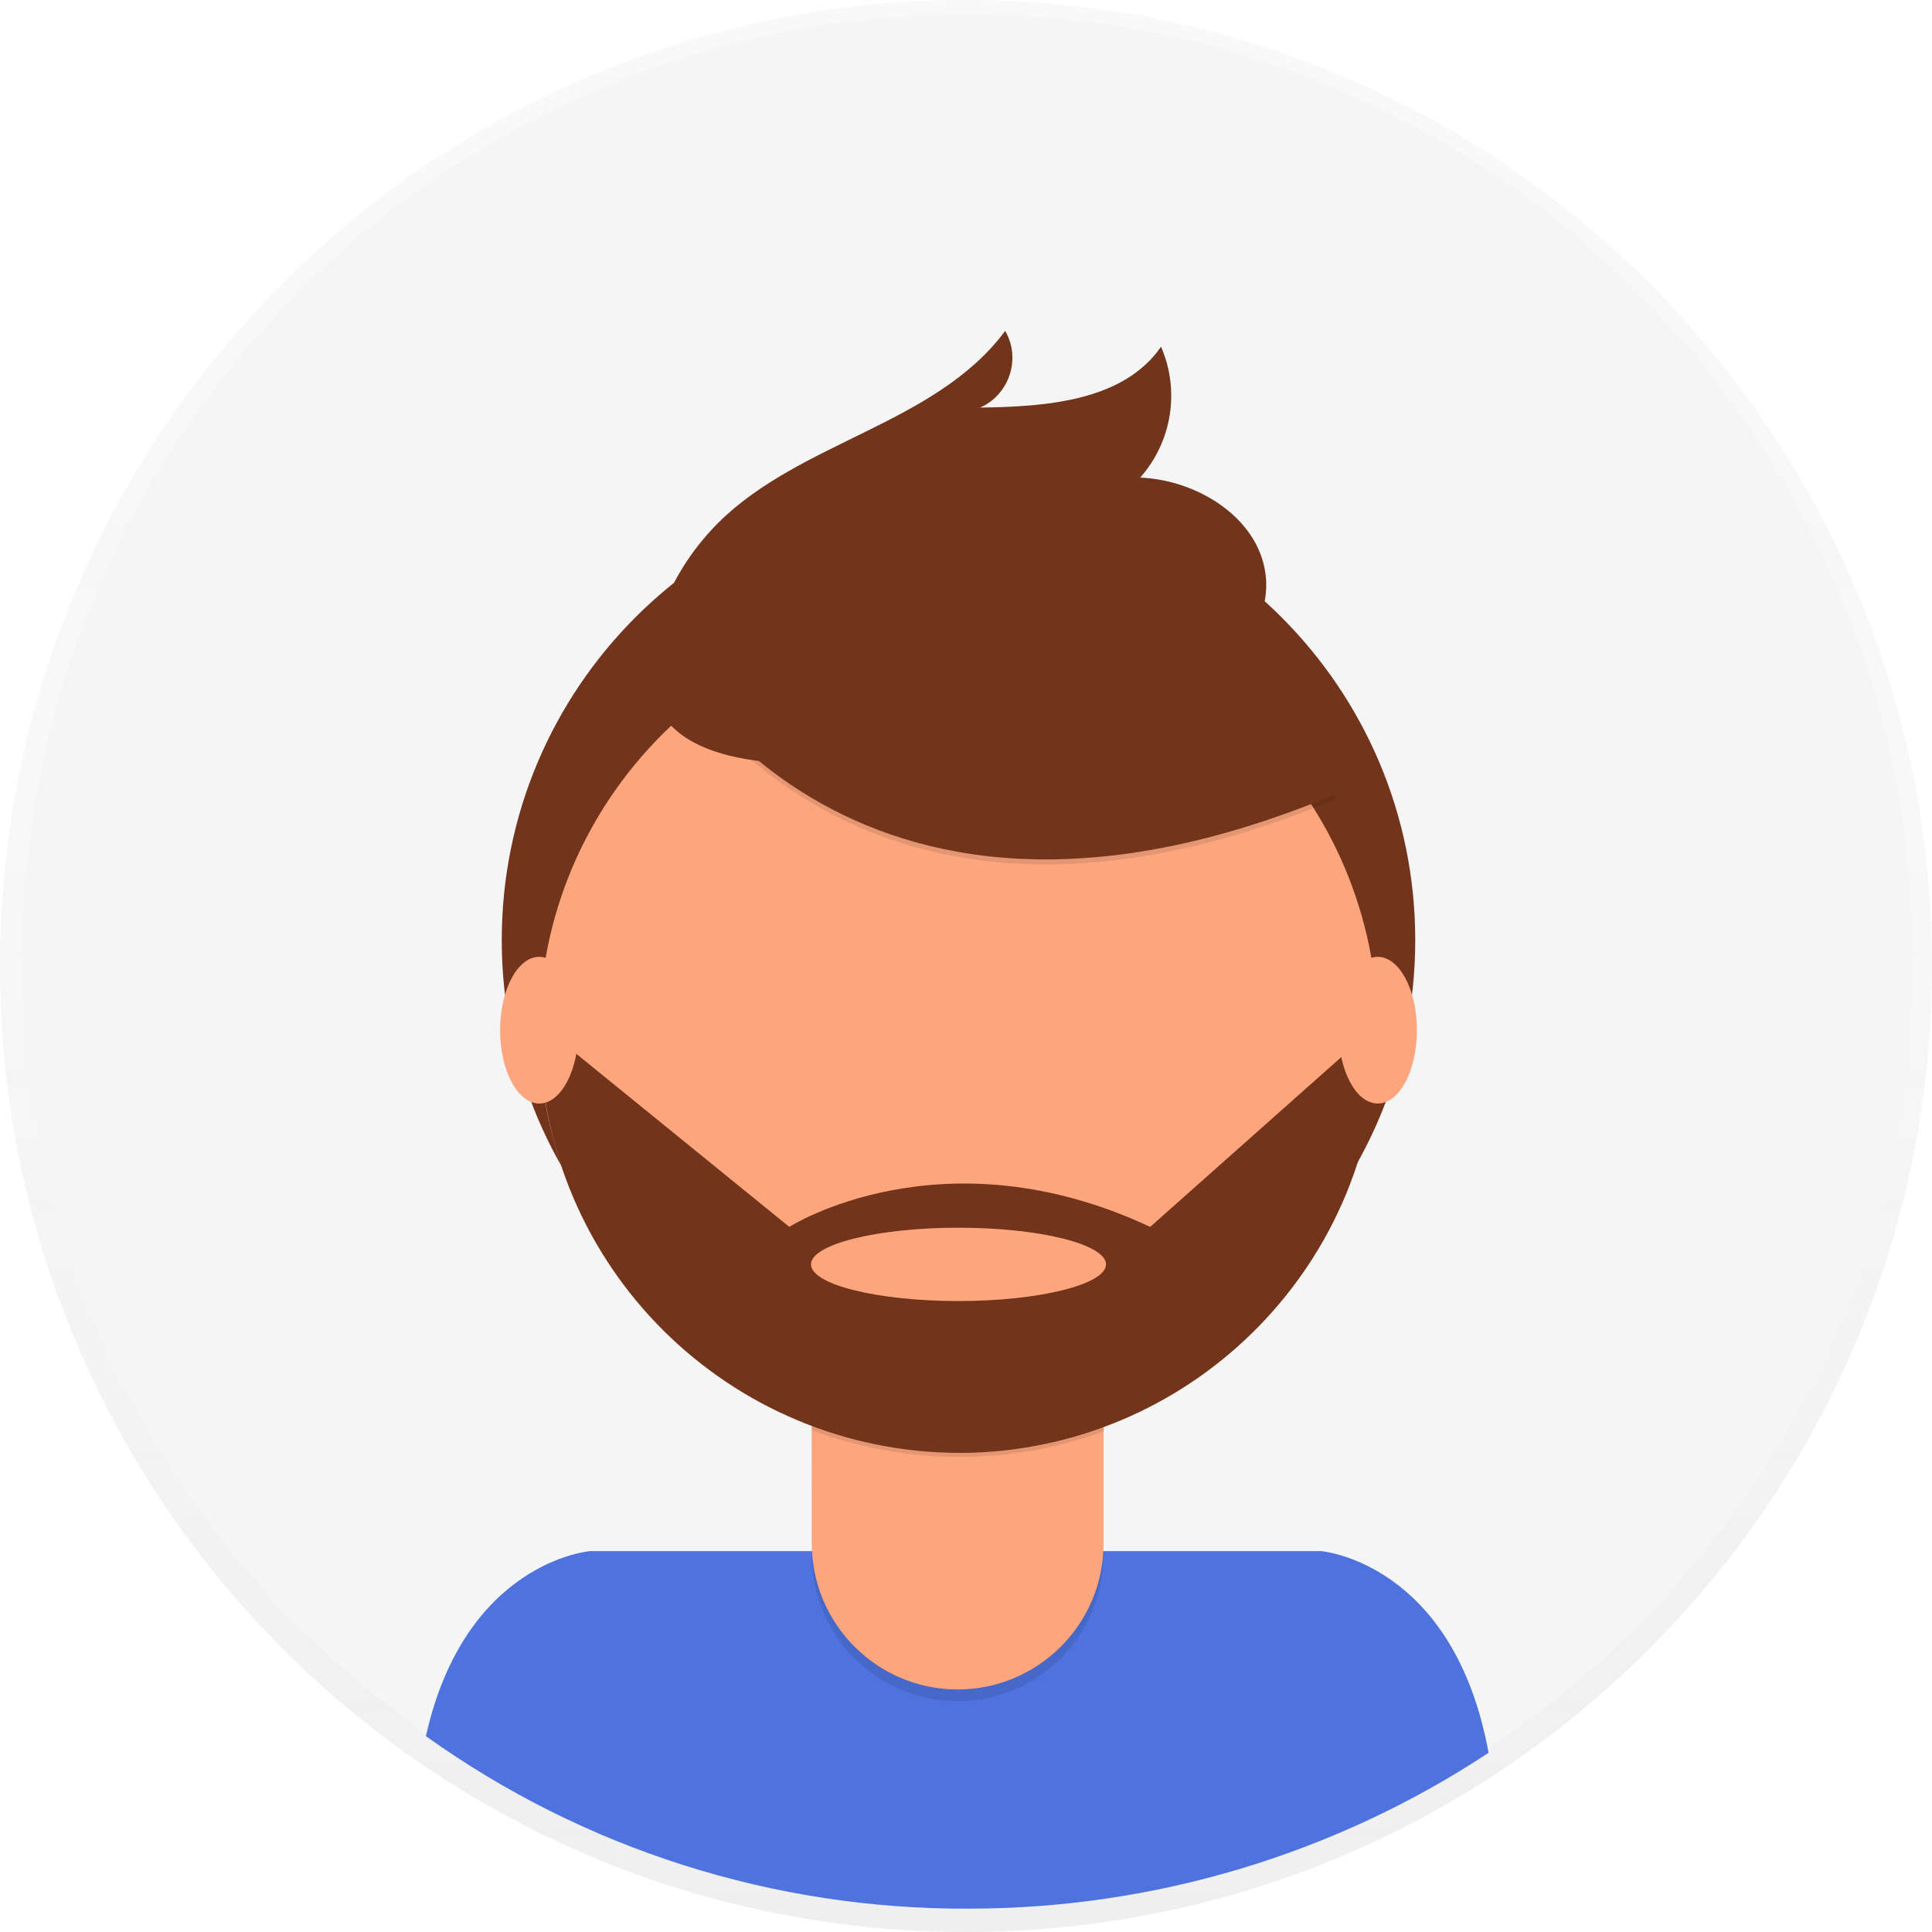
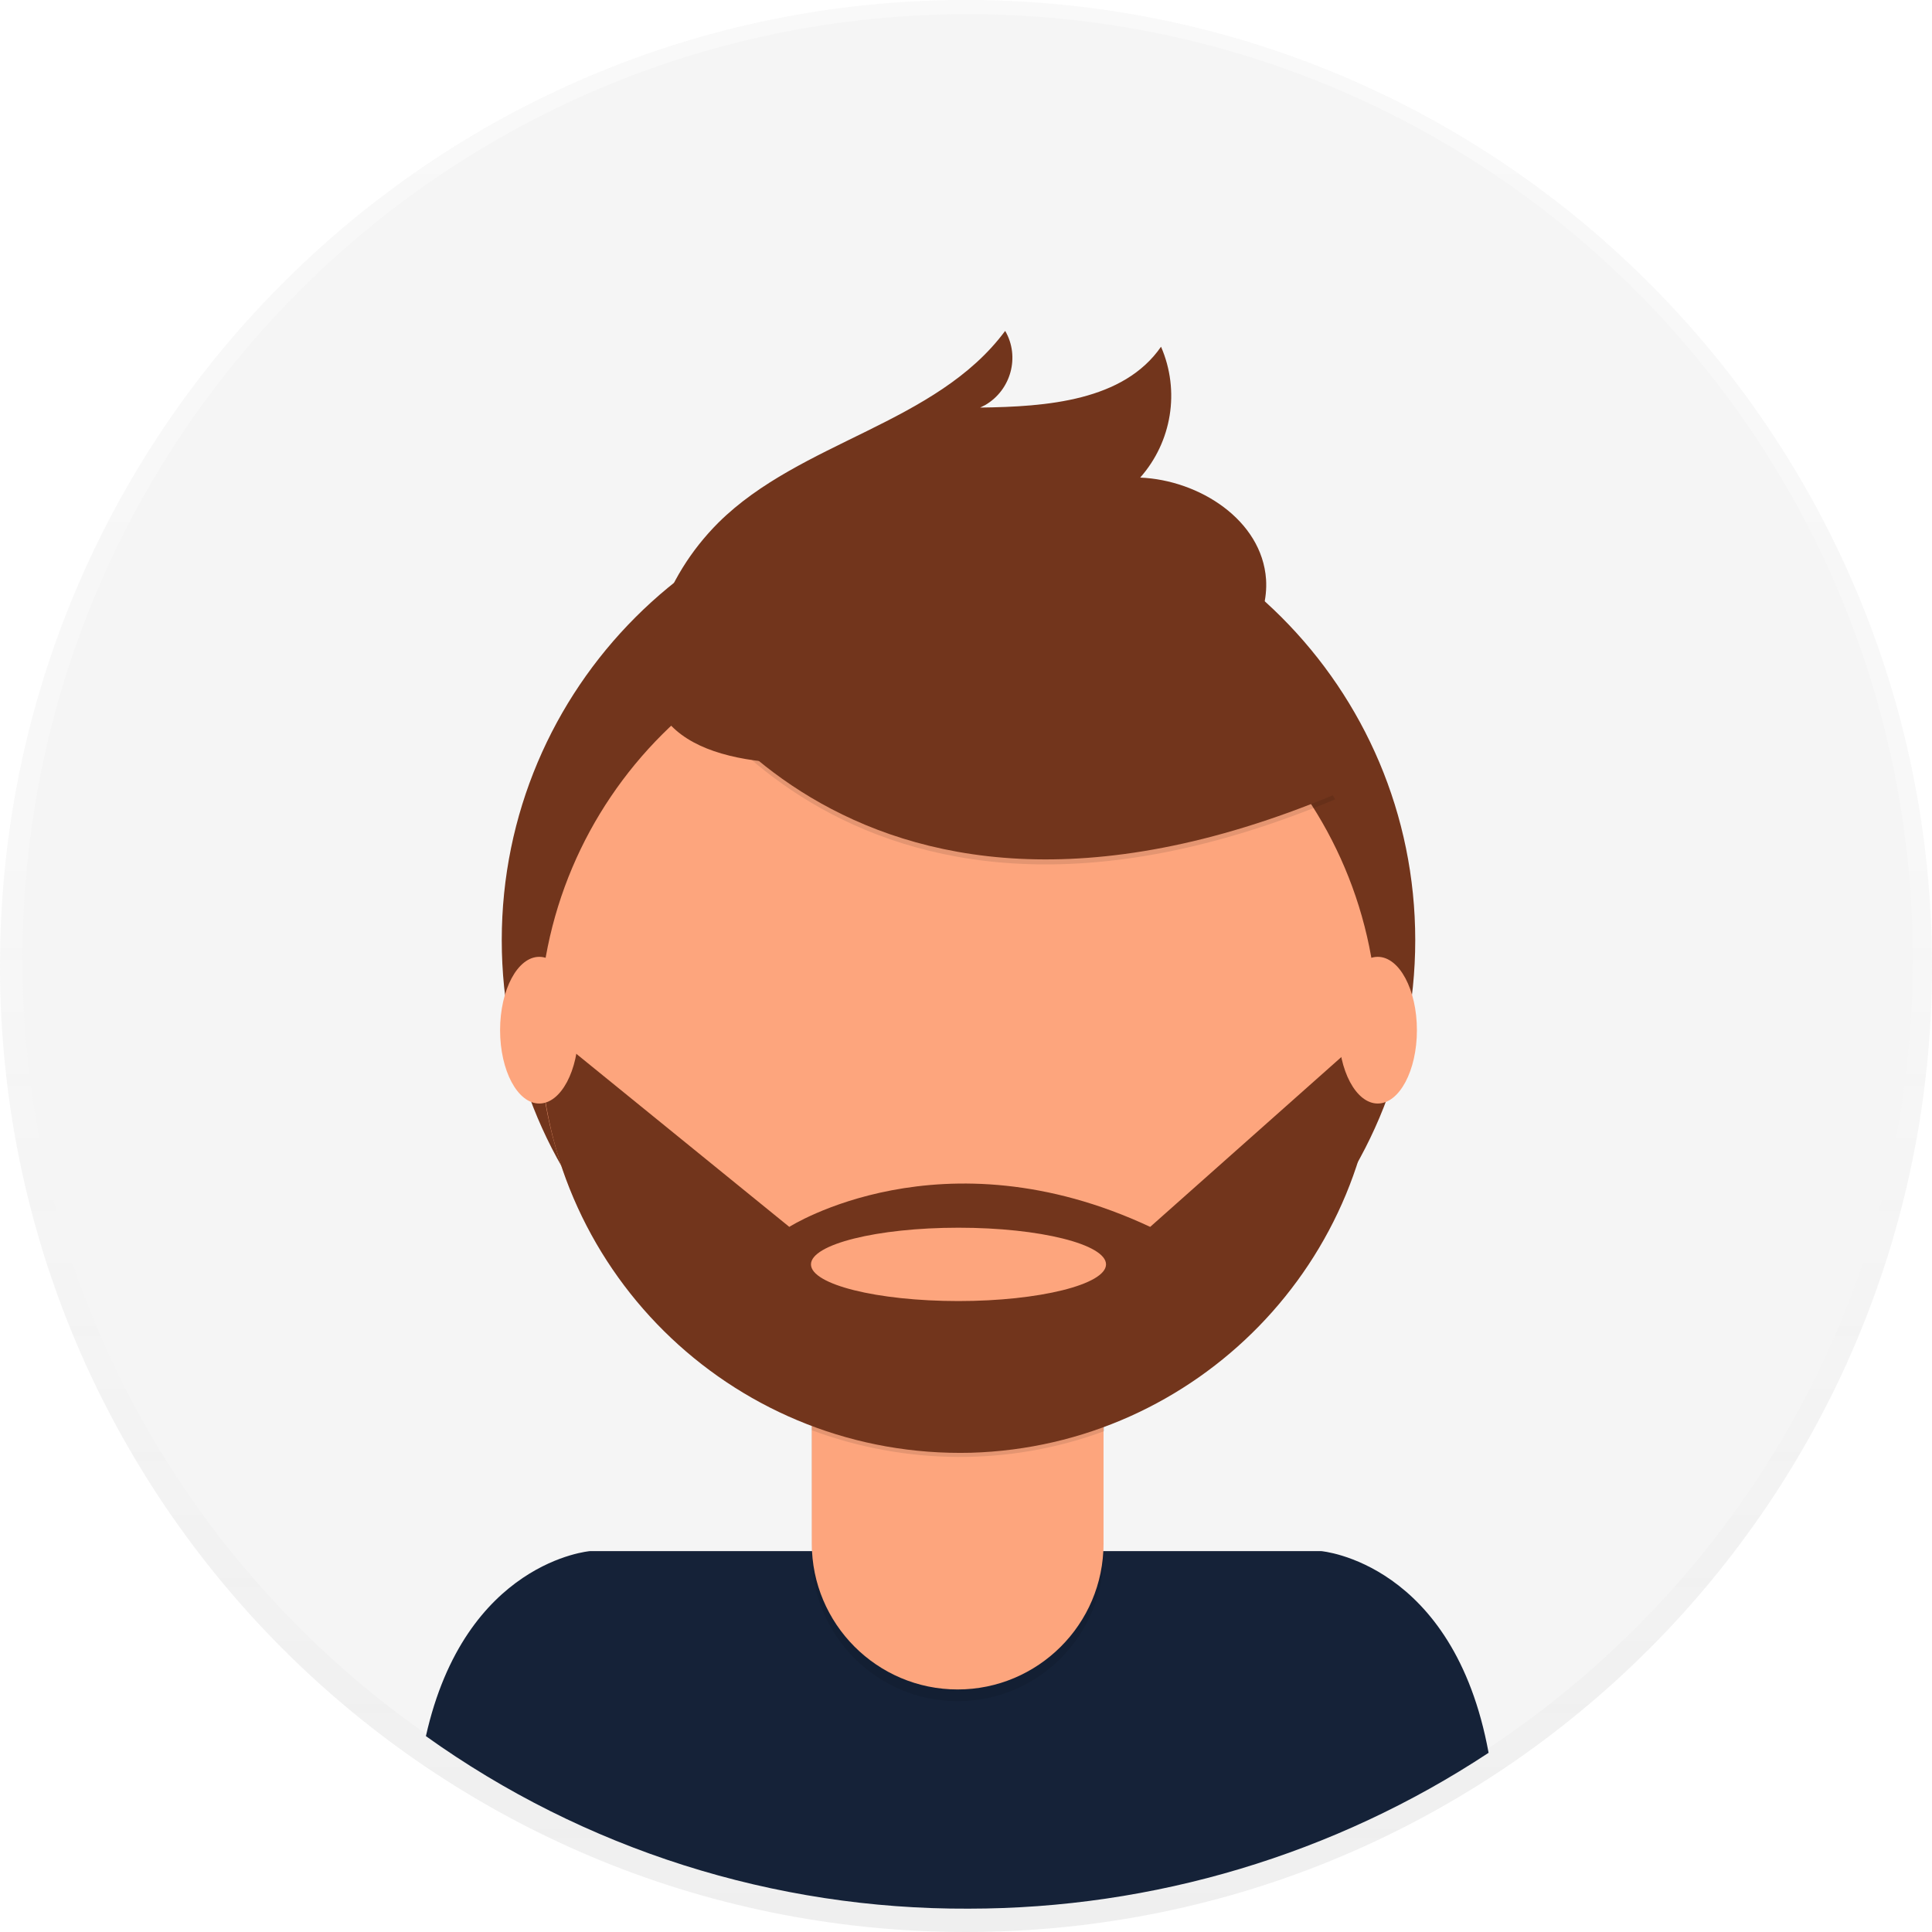
<svg xmlns="http://www.w3.org/2000/svg" version="1.1" id="_x38_8ce59e9-c4b8-4d1d-9d7a-ce0190159aa8" x="0px" y="0px" viewBox="0 0 231.8 231.8" style="enable-background:new 0 0 231.8 231.8;" xml:space="preserve">
  <style type="text/css">
	.st0{opacity:0.5;}
	.st1{fill:url(#SVGID_1_);}
	.st2{fill:#F5F5F5;}
- 	.st3{fill:#4E73DF;}
+ 	.st3{fill:#152238;}
	.st4{fill:#72351C;}
	.st5{opacity:0.1;enable-background:new    ;}
	.st6{fill:#FDA57D;}
</style>
  <g class="st0">
    <linearGradient id="SVGID_1_" gradientUnits="userSpaceOnUse" x1="115.89" y1="526.22" x2="115.89" y2="758" gradientTransform="matrix(1 0 0 -1 0 758)">
      <stop offset="0" style="stop-color:#808080;stop-opacity:0.25" />
      <stop offset="0.54" style="stop-color:#808080;stop-opacity:0.12" />
      <stop offset="1" style="stop-color:#808080;stop-opacity:0.1" />
    </linearGradient>
    <circle class="st1" cx="115.9" cy="115.9" r="115.9" />
  </g>
  <circle class="st2" cx="116.1" cy="115.1" r="113.4" />
  <path class="st3" d="M116.2,229c22.2,0,43.9-6.5,62.4-18.7c-4.2-22.9-20.1-24.2-20.1-24.2H70.8c0,0-15,1.2-19.7,22.2  C70.1,221.9,92.9,229.1,116.2,229z" />
  <circle class="st4" cx="115" cy="112.8" r="54.8" />
  <path class="st5" d="M97.3,158.4h35.1l0,0v28.1c0,9.7-7.8,17.6-17.5,17.6c0,0,0,0,0,0l0,0c-9.7,0-17.5-7.9-17.5-17.5L97.3,158.4  L97.3,158.4z" />
  <path class="st6" d="M100.7,157.1h28.4c1.9,0,3.3,1.5,3.3,3.4v24.7c0,9.7-7.9,17.5-17.5,17.5l0,0c-9.7,0-17.5-7.9-17.5-17.5v-24.7  C97.3,158.6,98.8,157.1,100.7,157.1L100.7,157.1z" />
  <path class="st5" d="M97.4,171.6c11.3,4.2,23.8,4.3,35.1,0.1v-4.3H97.4V171.6z" />
  <circle class="st6" cx="115" cy="123.7" r="50.3" />
  <path class="st5" d="M79.2,77.9c0,0,21.2,43,81,18l-13.9-21.8l-24.7-8.9L79.2,77.9z" />
  <path class="st4" d="M79.2,77.3c0,0,21.2,43,81,18l-13.9-21.8l-24.7-8.9L79.2,77.3z" />
  <path class="st4" d="M79,74.4c1.4-4.4,3.9-8.4,7.2-11.7c9.9-9.8,26.1-11.8,34.4-23c1.8,3.1,0.7,7.1-2.4,8.9  c-0.2,0.1-0.4,0.2-0.6,0.3c8-0.1,17.2-0.8,21.7-7.3c2.3,5.3,1.3,11.4-2.5,15.7c7.1,0.3,14.6,5.1,15.1,12.2c0.3,4.7-2.6,9.1-6.5,11.9  s-8.5,3.9-13.1,4.9C118.8,89.2,70.3,101.6,79,74.4z" />
  <path class="st4" d="M165.3,124.1H164L138,147.2c-25-11.7-43.3,0-43.3,0l-27.2-22.1l-2.7,0.3c0.8,27.8,23.9,49.6,51.7,48.9  C143.6,173.5,165.3,151.3,165.3,124.1L165.3,124.1z M115,156.1c-9.8,0-17.7-2-17.7-4.4s7.9-4.4,17.7-4.4s17.7,2,17.7,4.4  S124.7,156.1,115,156.1L115,156.1z" />
  <ellipse class="st6" cx="64.7" cy="123.6" rx="4.7" ry="8.8" />
  <ellipse class="st6" cx="165.3" cy="123.6" rx="4.7" ry="8.8" />
</svg>
